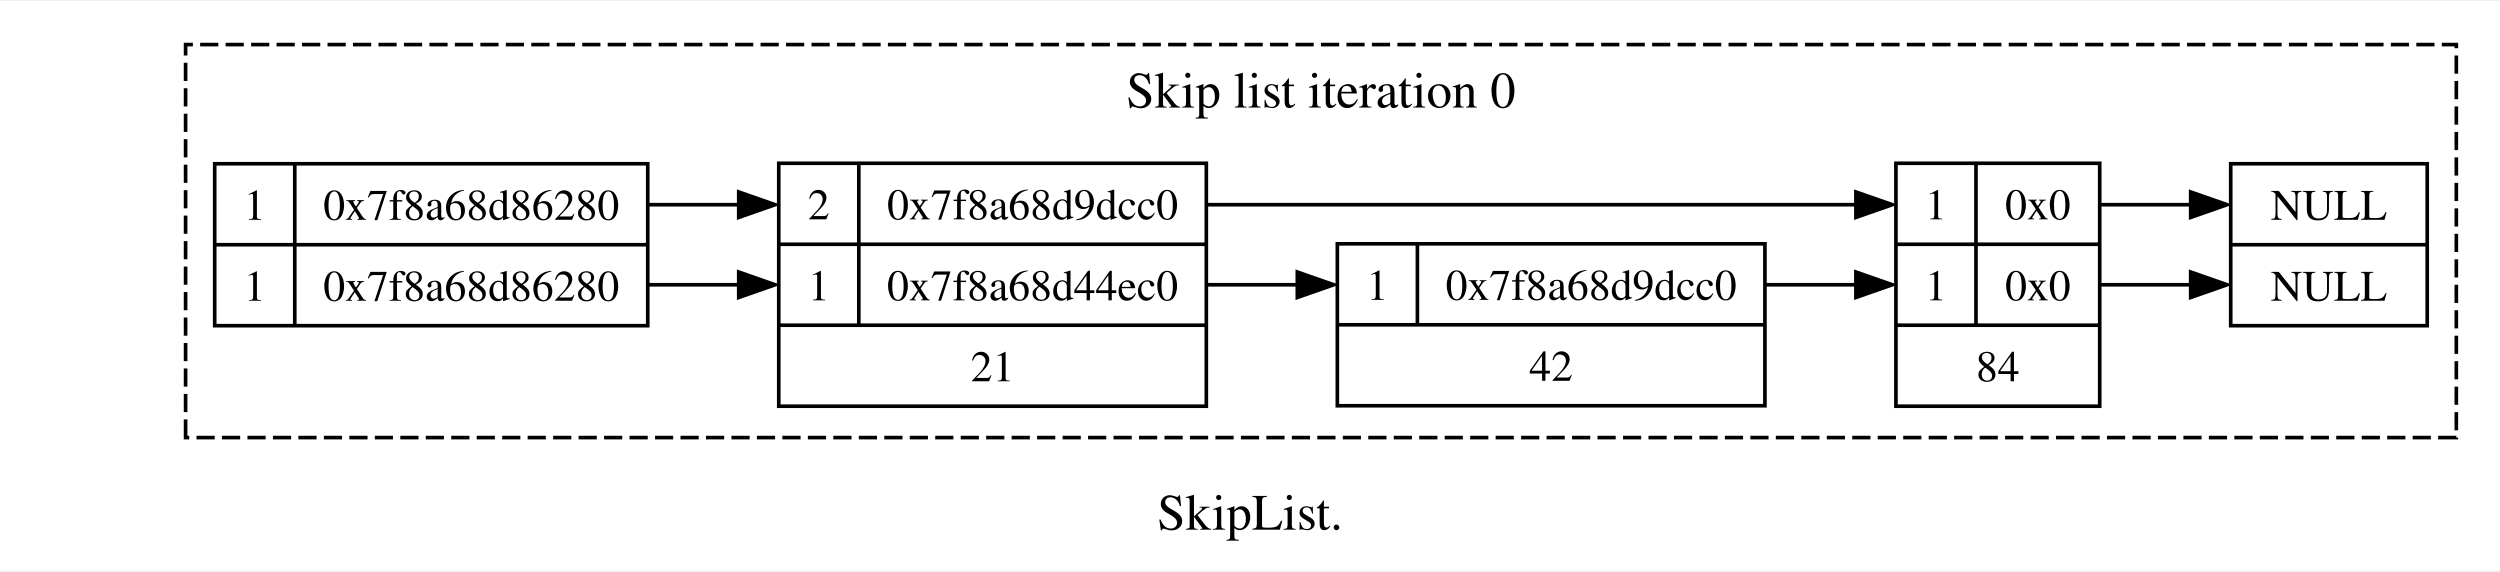
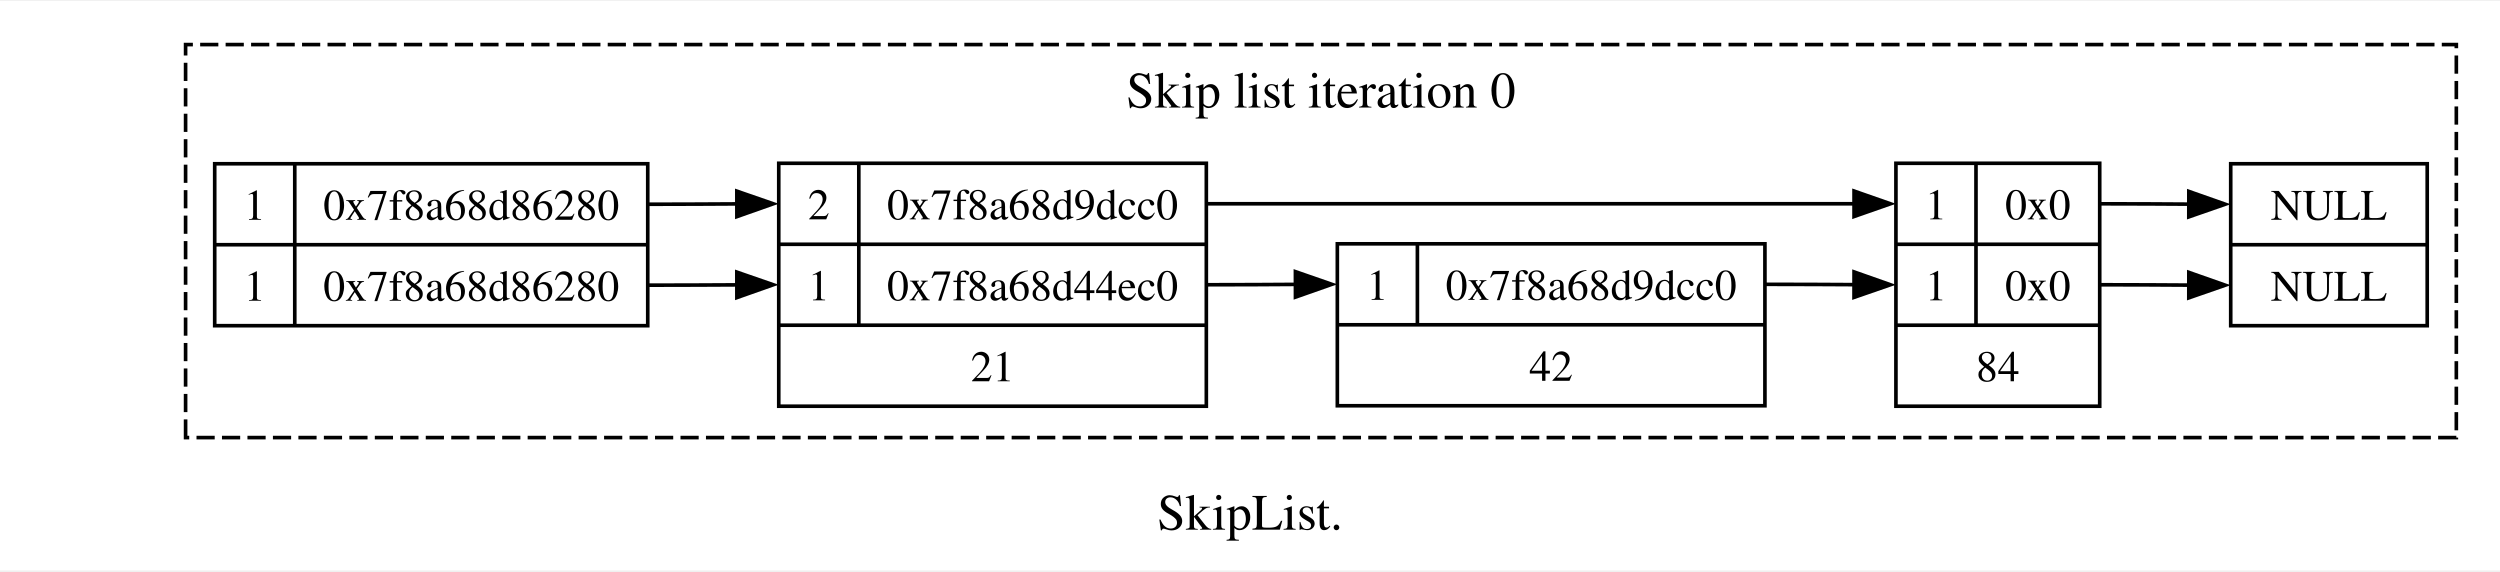
<svg xmlns="http://www.w3.org/2000/svg" width="687pt" height="157pt" viewBox="0.00 0.00 687.00 156.50">
  <g id="graph0" class="graph" transform="scale(1 1) rotate(0) translate(4 152.5)">
    <polygon fill="white" stroke="none" points="-4,4 -4,-152.5 683,-152.5 683,4 -4,4" />
    <text text-anchor="middle" x="339.5" y="-7.2" font-family="Times,serif" font-size="14.00">SkipList.</text>
    <g id="clust1" class="cluster">
      <polygon fill="none" stroke="black" stroke-dasharray="5,2" points="47,-32.5 47,-140.5 671,-140.5 671,-32.5 47,-32.5" />
      <text text-anchor="middle" x="359" y="-123.2" font-family="Times,serif" font-size="14.00">Skip list iteration 0</text>
    </g>
    <g id="node1" class="node">
      <polygon fill="none" stroke="black" points="55,-63.25 55,-107.75 174,-107.75 174,-63.25 55,-63.25" />
      <text text-anchor="middle" x="66" y="-92.35" font-family="Times,serif" font-size="12.00">1</text>
      <polyline fill="none" stroke="black" points="77,-85.5 77,-107.75" />
      <text text-anchor="middle" x="125.5" y="-92.35" font-family="Times,serif" font-size="12.00">0x7f8a68d86280</text>
      <polyline fill="none" stroke="black" points="55,-85.5 174,-85.5" />
      <text text-anchor="middle" x="66" y="-70.1" font-family="Times,serif" font-size="12.00">1</text>
      <polyline fill="none" stroke="black" points="77,-63.25 77,-85.5" />
      <text text-anchor="middle" x="125.5" y="-70.1" font-family="Times,serif" font-size="12.00">0x7f8a68d86280</text>
    </g>
    <g id="node2" class="node">
      <polygon fill="none" stroke="black" points="210,-41.12 210,-107.88 327.5,-107.88 327.5,-41.12 210,-41.12" />
      <text text-anchor="middle" x="221" y="-92.47" font-family="Times,serif" font-size="12.00">2</text>
      <polyline fill="none" stroke="black" points="232,-85.62 232,-107.88" />
      <text text-anchor="middle" x="279.75" y="-92.47" font-family="Times,serif" font-size="12.00">0x7f8a68d9dcc0</text>
      <polyline fill="none" stroke="black" points="210,-85.62 327.5,-85.62" />
      <text text-anchor="middle" x="221" y="-70.22" font-family="Times,serif" font-size="12.00">1</text>
      <polyline fill="none" stroke="black" points="232,-63.38 232,-85.62" />
      <text text-anchor="middle" x="279.75" y="-70.22" font-family="Times,serif" font-size="12.00">0x7f8a68d44ec0</text>
      <polyline fill="none" stroke="black" points="210,-63.38 327.5,-63.38" />
      <text text-anchor="middle" x="268.75" y="-47.98" font-family="Times,serif" font-size="12.00">21</text>
    </g>
    <g id="edge1" class="edge">
-       <path fill="none" stroke="black" d="M174,-74.5C185.62,-74.5 190.92,-74.5 199.08,-74.5" />
-       <polygon fill="black" stroke="black" points="199,-78 209,-74.5 199,-71 199,-78" />
+       <path fill="none" stroke="black" d="M174,-74.38C185.38,-74.38 190.68,-74.44 198.55,-74.47" />
+       <polygon fill="black" stroke="black" points="198.48,-77.97 208.49,-74.5 198.49,-70.97 198.48,-77.97" />
    </g>
    <g id="edge2" class="edge">
-       <path fill="none" stroke="black" d="M174,-96.5C185.62,-96.5 190.92,-96.5 199.08,-96.5" />
-       <polygon fill="black" stroke="black" points="199,-100 209,-96.5 199,-93 199,-100" />
+       <path fill="none" stroke="black" d="M174,-96.62C185.38,-96.62 190.68,-96.69 198.55,-96.72" />
+       <polygon fill="black" stroke="black" points="198.48,-100.22 208.49,-96.75 198.49,-93.22 198.48,-100.22" />
    </g>
    <g id="node3" class="node">
      <polygon fill="none" stroke="black" points="363.5,-41.25 363.5,-85.75 481,-85.75 481,-41.25 363.5,-41.25" />
      <text text-anchor="middle" x="374.5" y="-70.35" font-family="Times,serif" font-size="12.00">1</text>
      <polyline fill="none" stroke="black" points="385.5,-63.5 385.5,-85.75" />
      <text text-anchor="middle" x="433.25" y="-70.35" font-family="Times,serif" font-size="12.00">0x7f8a68d9dcc0</text>
      <polyline fill="none" stroke="black" points="363.5,-63.5 481,-63.5" />
      <text text-anchor="middle" x="422.25" y="-48.1" font-family="Times,serif" font-size="12.00">42</text>
    </g>
    <g id="edge3" class="edge">
-       <path fill="none" stroke="black" d="M327.5,-74.5C339.12,-74.5 344.42,-74.5 352.58,-74.5" />
-       <polygon fill="black" stroke="black" points="352.5,-78 362.5,-74.5 352.5,-71 352.5,-78" />
+       <path fill="none" stroke="black" d="M327.5,-74.5C338.88,-74.5 344.18,-74.56 352.05,-74.6" />
+       <polygon fill="black" stroke="black" points="351.98,-78.1 361.99,-74.62 351.99,-71.1 351.98,-78.1" />
    </g>
    <g id="node4" class="node">
      <polygon fill="none" stroke="black" points="517,-41.12 517,-107.88 573,-107.88 573,-41.12 517,-41.12" />
      <text text-anchor="middle" x="528" y="-92.47" font-family="Times,serif" font-size="12.00">1</text>
      <polyline fill="none" stroke="black" points="539,-85.62 539,-107.88" />
      <text text-anchor="middle" x="556" y="-92.47" font-family="Times,serif" font-size="12.00">0x0</text>
      <polyline fill="none" stroke="black" points="517,-85.62 573,-85.62" />
      <text text-anchor="middle" x="528" y="-70.22" font-family="Times,serif" font-size="12.00">1</text>
      <polyline fill="none" stroke="black" points="539,-63.38 539,-85.62" />
      <text text-anchor="middle" x="556" y="-70.22" font-family="Times,serif" font-size="12.00">0x0</text>
      <polyline fill="none" stroke="black" points="517,-63.38 573,-63.38" />
      <text text-anchor="middle" x="545" y="-47.98" font-family="Times,serif" font-size="12.00">84</text>
    </g>
    <g id="edge4" class="edge">
-       <path fill="none" stroke="black" d="M327.5,-96.5C407.94,-96.5 430.76,-96.5 506.02,-96.5" />
-       <polygon fill="black" stroke="black" points="506,-100 516,-96.5 506,-93 506,-100" />
+       <path fill="none" stroke="black" d="M327.5,-96.75C407.77,-96.75 430.67,-96.75 505.56,-96.75" />
+       <polygon fill="black" stroke="black" points="505.49,-100.25 515.49,-96.75 505.49,-93.25 505.49,-100.25" />
    </g>
    <g id="edge5" class="edge">
-       <path fill="none" stroke="black" d="M481,-74.5C492.62,-74.5 497.92,-74.5 506.08,-74.5" />
-       <polygon fill="black" stroke="black" points="506,-78 516,-74.5 506,-71 506,-78" />
+       <path fill="none" stroke="black" d="M481,-74.62C492.38,-74.62 497.68,-74.56 505.55,-74.53" />
+       <polygon fill="black" stroke="black" points="505.49,-78.03 515.49,-74.5 505.48,-71.03 505.49,-78.03" />
    </g>
    <g id="node5" class="node">
      <polygon fill="none" stroke="black" points="609,-63.25 609,-107.75 663,-107.75 663,-63.25 609,-63.25" />
      <text text-anchor="middle" x="636" y="-92.35" font-family="Times,serif" font-size="12.00">NULL</text>
      <polyline fill="none" stroke="black" points="609,-85.5 663,-85.5" />
      <text text-anchor="middle" x="636" y="-70.1" font-family="Times,serif" font-size="12.00">NULL</text>
    </g>
    <g id="edge6" class="edge">
-       <path fill="none" stroke="black" d="M573,-74.5C584.62,-74.5 589.92,-74.5 598.08,-74.5" />
-       <polygon fill="black" stroke="black" points="598,-78 608,-74.5 598,-71 598,-78" />
+       <path fill="none" stroke="black" d="M573,-74.5C584.38,-74.5 589.68,-74.44 597.55,-74.4" />
+       <polygon fill="black" stroke="black" points="597.49,-77.9 607.49,-74.38 597.48,-70.9 597.49,-77.9" />
    </g>
    <g id="edge7" class="edge">
-       <path fill="none" stroke="black" d="M573,-96.5C584.62,-96.5 589.92,-96.5 598.08,-96.5" />
-       <polygon fill="black" stroke="black" points="598,-100 608,-96.5 598,-93 598,-100" />
+       <path fill="none" stroke="black" d="M573,-96.75C584.38,-96.75 589.68,-96.69 597.55,-96.65" />
+       <polygon fill="black" stroke="black" points="597.49,-100.15 607.49,-96.63 597.48,-93.15 597.49,-100.15" />
    </g>
  </g>
</svg>
